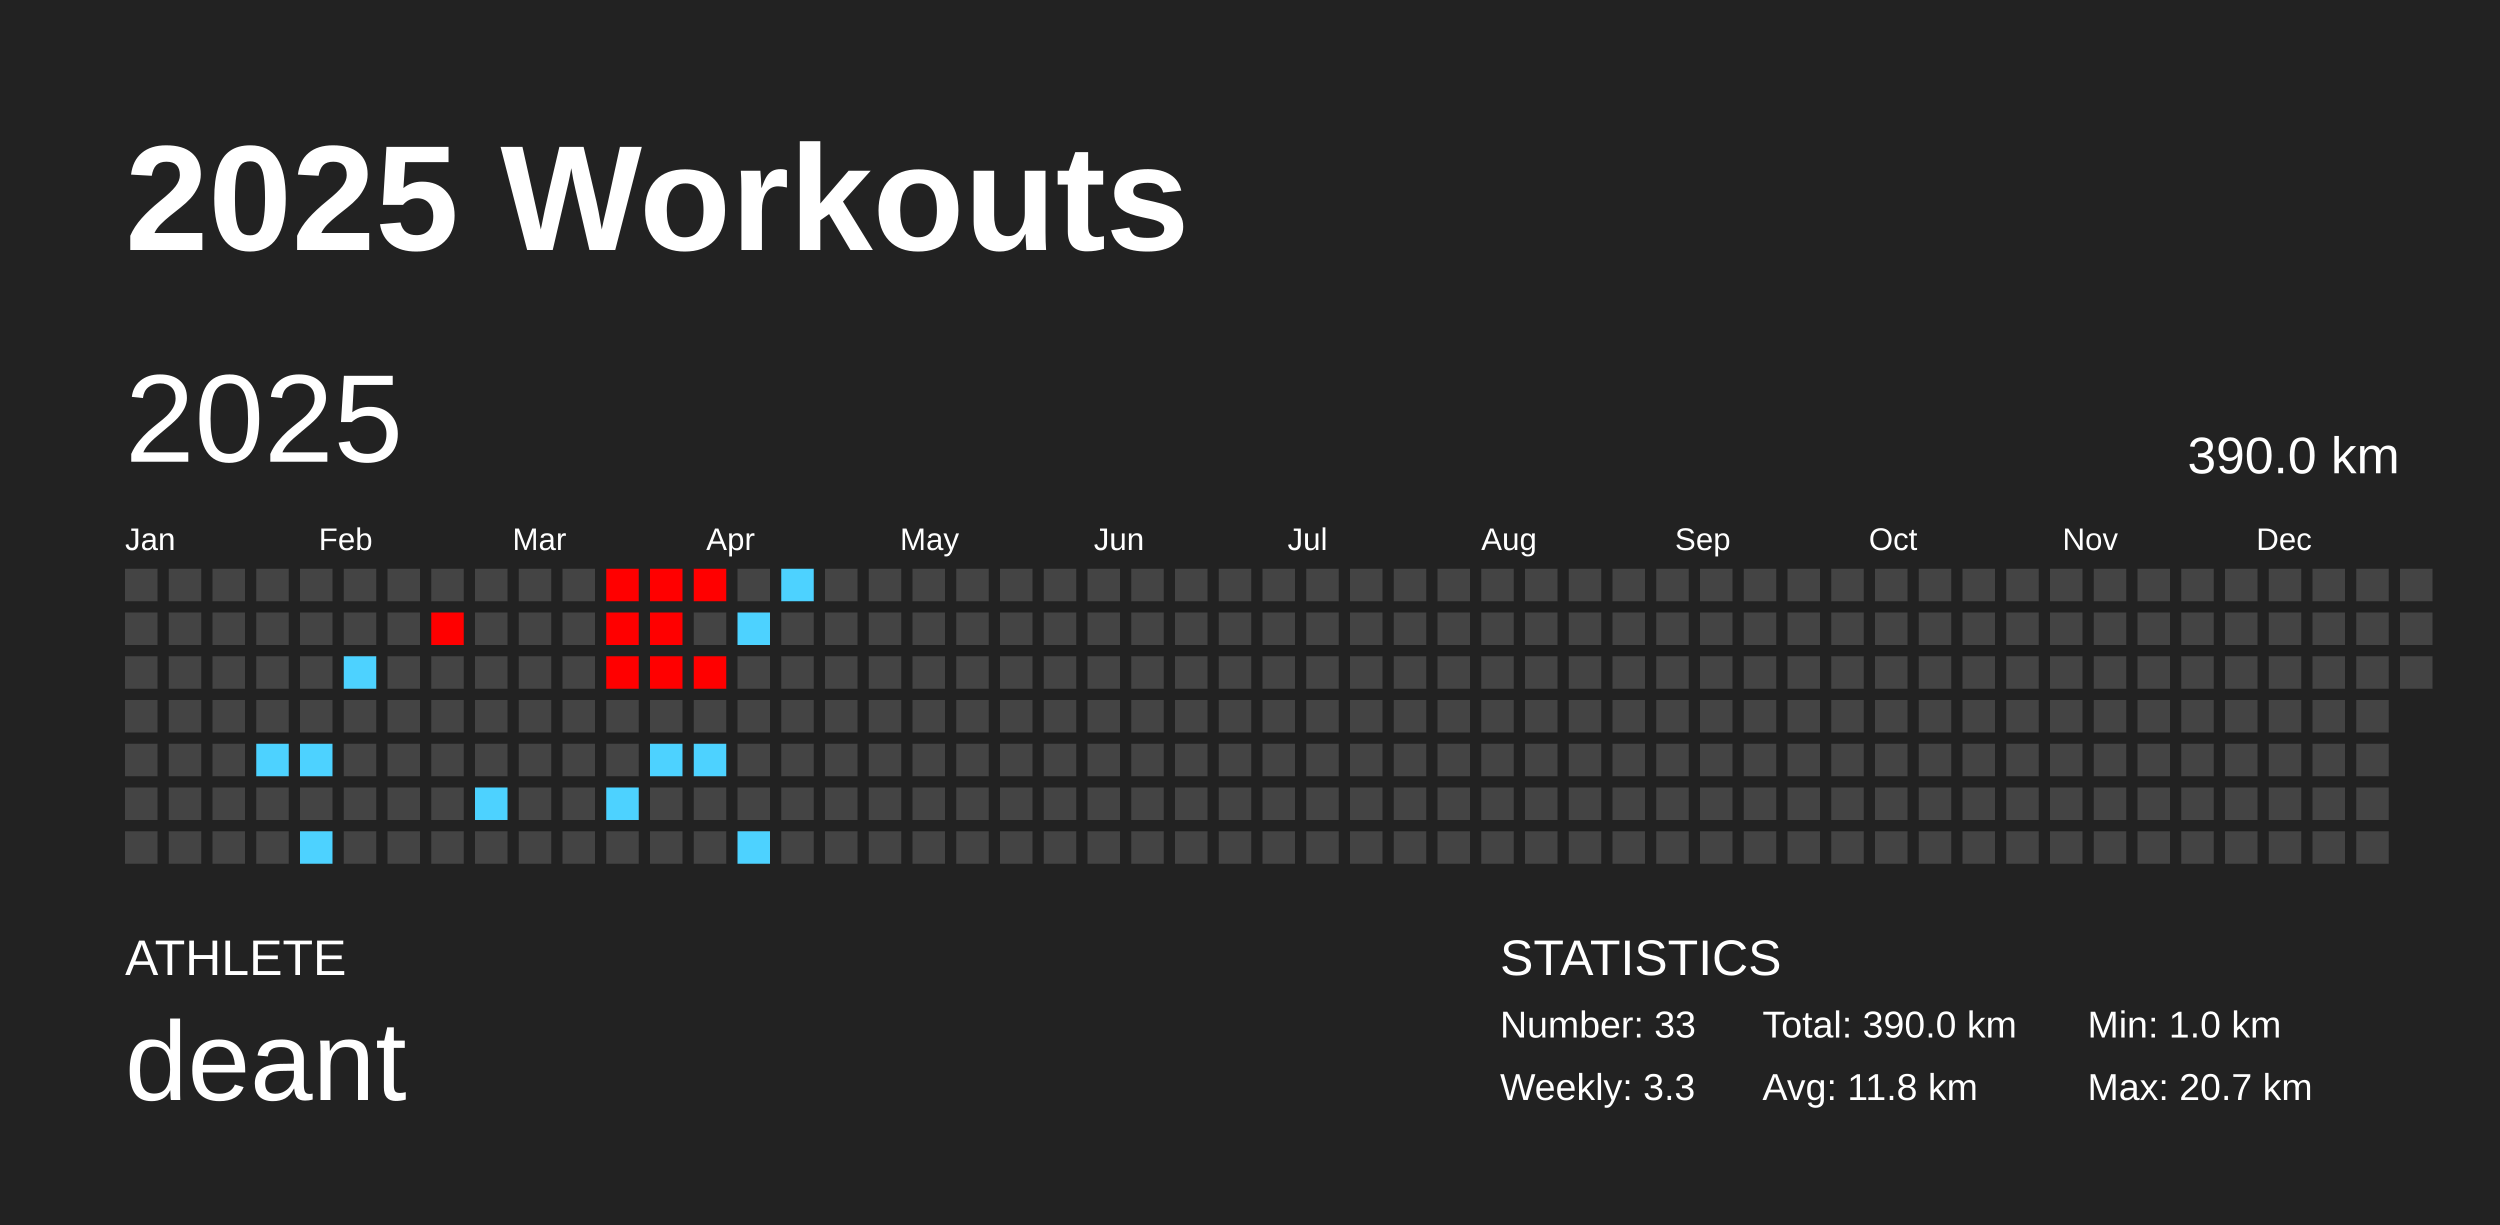
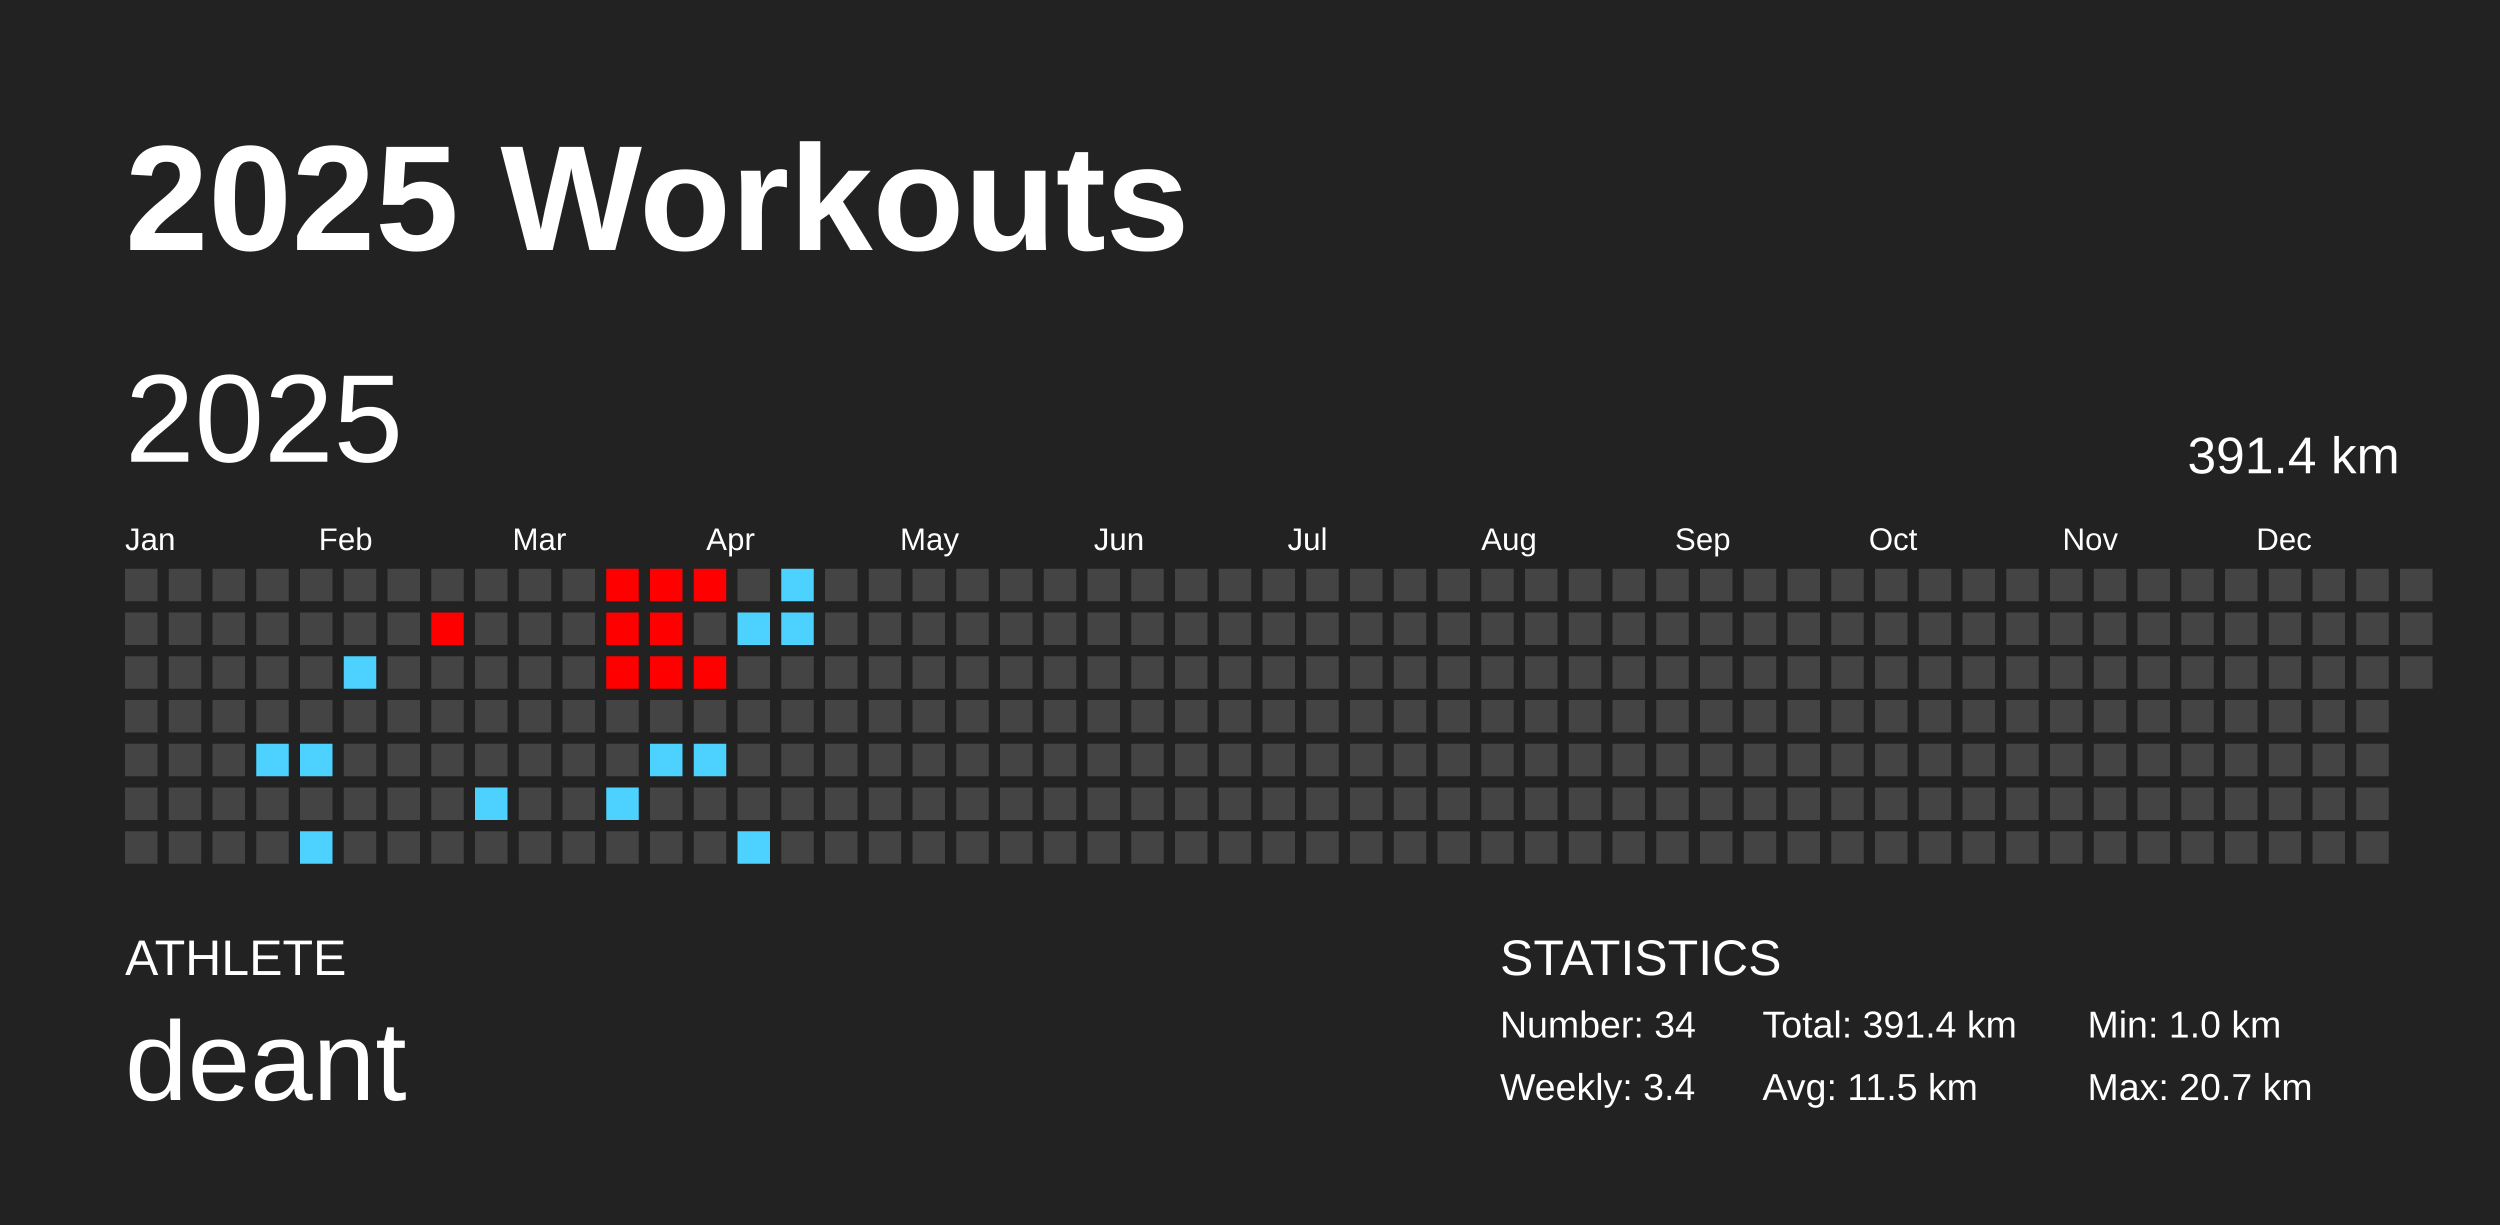
<svg xmlns="http://www.w3.org/2000/svg" baseProfile="full" height="98mm" version="1.1" viewBox="0,0,200,98" width="200mm">
  <defs />
  <rect fill="#222222" height="98" width="200" x="0" y="0" />
  <text fill="#FFFFFF" style="font-size:12px; font-family:Arial; font-weight:bold;" x="10" y="20">2025 Workouts</text>
  <text fill="#FFFFFF" style="font-size:4px; font-family:Arial" x="10" y="78">ATHLETE</text>
  <text fill="#FFFFFF" style="font-size:9px; font-family:Arial" x="10" y="88">deant</text>
  <text fill="#FFFFFF" style="font-size:4px; font-family:Arial" x="120" y="78">STATISTICS</text>
-   <text fill="#FFFFFF" style="font-size:3px; font-family:Arial" x="120" y="83">Number: 33</text>
-   <text fill="#FFFFFF" style="font-size:3px; font-family:Arial" x="120" y="88">Weekly: 3.3</text>
-   <text fill="#FFFFFF" style="font-size:3px; font-family:Arial" x="141" y="83">Total: 390.0 km</text>
-   <text fill="#FFFFFF" style="font-size:3px; font-family:Arial" x="141" y="88">Avg: 11.8 km</text>
+   <text fill="#FFFFFF" style="font-size:3px; font-family:Arial" x="120" y="83">Number: 34</text>
+   <text fill="#FFFFFF" style="font-size:3px; font-family:Arial" x="120" y="88">Weekly: 3.4</text>
+   <text fill="#FFFFFF" style="font-size:3px; font-family:Arial" x="141" y="83">Total: 391.4 km</text>
+   <text fill="#FFFFFF" style="font-size:3px; font-family:Arial" x="141" y="88">Avg: 11.5 km</text>
  <text fill="#FFFFFF" style="font-size:3px; font-family:Arial" x="167" y="83">Min: 1.0 km</text>
  <text fill="#FFFFFF" style="font-size:3px; font-family:Arial" x="167" y="88">Max: 20.7 km</text>
  <text dominant-baseline="hanging" fill="#FFFFFF" style="font-size:10.0px; font-family:Arial;" x="10" y="30">2025</text>
-   <text dominant-baseline="hanging" fill="#FFFFFF" style="font-size:4.125px; font-family:Arial;" x="175" y="35">390.0 km</text>
+   <text dominant-baseline="hanging" fill="#FFFFFF" style="font-size:4.125px; font-family:Arial;" x="175" y="35">391.4 km</text>
  <text fill="#FFFFFF" style="font-size:2.5px; font-family:Arial" x="10.0" y="44">Jan</text>
  <text fill="#FFFFFF" style="font-size:2.5px; font-family:Arial" x="25.5" y="44">Feb</text>
  <text fill="#FFFFFF" style="font-size:2.5px; font-family:Arial" x="41.0" y="44">Mar</text>
  <text fill="#FFFFFF" style="font-size:2.5px; font-family:Arial" x="56.5" y="44">Apr</text>
  <text fill="#FFFFFF" style="font-size:2.5px; font-family:Arial" x="72.0" y="44">May</text>
  <text fill="#FFFFFF" style="font-size:2.5px; font-family:Arial" x="87.5" y="44">Jun</text>
  <text fill="#FFFFFF" style="font-size:2.5px; font-family:Arial" x="103.0" y="44">Jul</text>
  <text fill="#FFFFFF" style="font-size:2.5px; font-family:Arial" x="118.5" y="44">Aug</text>
  <text fill="#FFFFFF" style="font-size:2.5px; font-family:Arial" x="134.0" y="44">Sep</text>
  <text fill="#FFFFFF" style="font-size:2.5px; font-family:Arial" x="149.5" y="44">Oct</text>
  <text fill="#FFFFFF" style="font-size:2.5px; font-family:Arial" x="165.0" y="44">Nov</text>
  <text fill="#FFFFFF" style="font-size:2.5px; font-family:Arial" x="180.5" y="44">Dec</text>
  <rect fill="#444444" height="2.6" width="2.6" x="10.0" y="45.5" />
  <rect fill="#444444" height="2.6" width="2.6" x="10.0" y="49.0" />
  <rect fill="#444444" height="2.6" width="2.6" x="10.0" y="52.5" />
  <rect fill="#444444" height="2.6" width="2.6" x="10.0" y="56.0" />
  <rect fill="#444444" height="2.6" width="2.6" x="10.0" y="59.5" />
  <rect fill="#444444" height="2.6" width="2.6" x="10.0" y="63.0" />
  <rect fill="#444444" height="2.6" width="2.6" x="10.0" y="66.5" />
  <rect fill="#444444" height="2.6" width="2.6" x="13.5" y="45.5" />
  <rect fill="#444444" height="2.6" width="2.6" x="13.5" y="49.0" />
  <rect fill="#444444" height="2.6" width="2.6" x="13.5" y="52.5" />
  <rect fill="#444444" height="2.6" width="2.6" x="13.5" y="56.0" />
  <rect fill="#444444" height="2.6" width="2.6" x="13.5" y="59.5" />
  <rect fill="#444444" height="2.6" width="2.6" x="13.5" y="63.0" />
  <rect fill="#444444" height="2.6" width="2.6" x="13.5" y="66.5" />
  <rect fill="#444444" height="2.6" width="2.6" x="17.0" y="45.5" />
  <rect fill="#444444" height="2.6" width="2.6" x="17.0" y="49.0" />
  <rect fill="#444444" height="2.6" width="2.6" x="17.0" y="52.5" />
  <rect fill="#444444" height="2.6" width="2.6" x="17.0" y="56.0" />
  <rect fill="#444444" height="2.6" width="2.6" x="17.0" y="59.5" />
  <rect fill="#444444" height="2.6" width="2.6" x="17.0" y="63.0" />
  <rect fill="#444444" height="2.6" width="2.6" x="17.0" y="66.5" />
  <rect fill="#444444" height="2.6" width="2.6" x="20.5" y="45.5" />
  <rect fill="#444444" height="2.6" width="2.6" x="20.5" y="49.0" />
  <rect fill="#444444" height="2.6" width="2.6" x="20.5" y="52.5" />
  <rect fill="#444444" height="2.6" width="2.6" x="20.5" y="56.0" />
  <rect fill="#4dd2ff" height="2.6" width="2.6" x="20.5" y="59.5" />
  <rect fill="#444444" height="2.6" width="2.6" x="20.5" y="63.0" />
  <rect fill="#444444" height="2.6" width="2.6" x="20.5" y="66.5" />
  <rect fill="#444444" height="2.6" width="2.6" x="24.0" y="45.5" />
  <rect fill="#444444" height="2.6" width="2.6" x="24.0" y="49.0" />
  <rect fill="#444444" height="2.6" width="2.6" x="24.0" y="52.5" />
  <rect fill="#444444" height="2.6" width="2.6" x="24.0" y="56.0" />
  <rect fill="#4dd2ff" height="2.6" width="2.6" x="24.0" y="59.5" />
  <rect fill="#444444" height="2.6" width="2.6" x="24.0" y="63.0" />
  <rect fill="#4dd2ff" height="2.6" width="2.6" x="24.0" y="66.5" />
  <rect fill="#444444" height="2.6" width="2.6" x="27.5" y="45.5" />
  <rect fill="#444444" height="2.6" width="2.6" x="27.5" y="49.0" />
  <rect fill="#4dd2ff" height="2.6" width="2.6" x="27.5" y="52.5" />
  <rect fill="#444444" height="2.6" width="2.6" x="27.5" y="56.0" />
  <rect fill="#444444" height="2.6" width="2.6" x="27.5" y="59.5" />
  <rect fill="#444444" height="2.6" width="2.6" x="27.5" y="63.0" />
  <rect fill="#444444" height="2.6" width="2.6" x="27.5" y="66.5" />
  <rect fill="#444444" height="2.6" width="2.6" x="31.0" y="45.5" />
  <rect fill="#444444" height="2.6" width="2.6" x="31.0" y="49.0" />
  <rect fill="#444444" height="2.6" width="2.6" x="31.0" y="52.5" />
  <rect fill="#444444" height="2.6" width="2.6" x="31.0" y="56.0" />
  <rect fill="#444444" height="2.6" width="2.6" x="31.0" y="59.5" />
  <rect fill="#444444" height="2.6" width="2.6" x="31.0" y="63.0" />
  <rect fill="#444444" height="2.6" width="2.6" x="31.0" y="66.5" />
  <rect fill="#444444" height="2.6" width="2.6" x="34.5" y="45.5" />
  <rect fill="red" height="2.6" width="2.6" x="34.5" y="49.0" />
  <rect fill="#444444" height="2.6" width="2.6" x="34.5" y="52.5" />
  <rect fill="#444444" height="2.6" width="2.6" x="34.5" y="56.0" />
  <rect fill="#444444" height="2.6" width="2.6" x="34.5" y="59.5" />
  <rect fill="#444444" height="2.6" width="2.6" x="34.5" y="63.0" />
  <rect fill="#444444" height="2.6" width="2.6" x="34.5" y="66.5" />
  <rect fill="#444444" height="2.6" width="2.6" x="38.0" y="45.5" />
  <rect fill="#444444" height="2.6" width="2.6" x="38.0" y="49.0" />
  <rect fill="#444444" height="2.6" width="2.6" x="38.0" y="52.5" />
  <rect fill="#444444" height="2.6" width="2.6" x="38.0" y="56.0" />
  <rect fill="#444444" height="2.6" width="2.6" x="38.0" y="59.5" />
  <rect fill="#4dd2ff" height="2.6" width="2.6" x="38.0" y="63.0" />
  <rect fill="#444444" height="2.6" width="2.6" x="38.0" y="66.5" />
  <rect fill="#444444" height="2.6" width="2.6" x="41.5" y="45.5" />
  <rect fill="#444444" height="2.6" width="2.6" x="41.5" y="49.0" />
  <rect fill="#444444" height="2.6" width="2.6" x="41.5" y="52.5" />
  <rect fill="#444444" height="2.6" width="2.6" x="41.5" y="56.0" />
  <rect fill="#444444" height="2.6" width="2.6" x="41.5" y="59.5" />
  <rect fill="#444444" height="2.6" width="2.6" x="41.5" y="63.0" />
  <rect fill="#444444" height="2.6" width="2.6" x="41.5" y="66.5" />
  <rect fill="#444444" height="2.6" width="2.6" x="45.0" y="45.5" />
  <rect fill="#444444" height="2.6" width="2.6" x="45.0" y="49.0" />
  <rect fill="#444444" height="2.6" width="2.6" x="45.0" y="52.5" />
  <rect fill="#444444" height="2.6" width="2.6" x="45.0" y="56.0" />
  <rect fill="#444444" height="2.6" width="2.6" x="45.0" y="59.5" />
  <rect fill="#444444" height="2.6" width="2.6" x="45.0" y="63.0" />
  <rect fill="#444444" height="2.6" width="2.6" x="45.0" y="66.5" />
  <rect fill="red" height="2.6" width="2.6" x="48.5" y="45.5" />
  <rect fill="red" height="2.6" width="2.6" x="48.5" y="49.0" />
  <rect fill="red" height="2.6" width="2.6" x="48.5" y="52.5" />
  <rect fill="#444444" height="2.6" width="2.6" x="48.5" y="56.0" />
  <rect fill="#444444" height="2.6" width="2.6" x="48.5" y="59.5" />
  <rect fill="#4dd2ff" height="2.6" width="2.6" x="48.5" y="63.0" />
  <rect fill="#444444" height="2.6" width="2.6" x="48.5" y="66.5" />
  <rect fill="red" height="2.6" width="2.6" x="52.0" y="45.5" />
  <rect fill="red" height="2.6" width="2.6" x="52.0" y="49.0" />
  <rect fill="red" height="2.6" width="2.6" x="52.0" y="52.5" />
  <rect fill="#444444" height="2.6" width="2.6" x="52.0" y="56.0" />
  <rect fill="#4dd2ff" height="2.6" width="2.6" x="52.0" y="59.5" />
  <rect fill="#444444" height="2.6" width="2.6" x="52.0" y="63.0" />
  <rect fill="#444444" height="2.6" width="2.6" x="52.0" y="66.5" />
  <rect fill="red" height="2.6" width="2.6" x="55.5" y="45.5" />
  <rect fill="#444444" height="2.6" width="2.6" x="55.5" y="49.0" />
  <rect fill="red" height="2.6" width="2.6" x="55.5" y="52.5" />
  <rect fill="#444444" height="2.6" width="2.6" x="55.5" y="56.0" />
  <rect fill="#4dd2ff" height="2.6" width="2.6" x="55.5" y="59.5" />
  <rect fill="#444444" height="2.6" width="2.6" x="55.5" y="63.0" />
  <rect fill="#444444" height="2.6" width="2.6" x="55.5" y="66.5" />
  <rect fill="#444444" height="2.6" width="2.6" x="59.0" y="45.5" />
  <rect fill="#4dd2ff" height="2.6" width="2.6" x="59.0" y="49.0" />
  <rect fill="#444444" height="2.6" width="2.6" x="59.0" y="52.5" />
  <rect fill="#444444" height="2.6" width="2.6" x="59.0" y="56.0" />
  <rect fill="#444444" height="2.6" width="2.6" x="59.0" y="59.5" />
  <rect fill="#444444" height="2.6" width="2.6" x="59.0" y="63.0" />
  <rect fill="#4dd2ff" height="2.6" width="2.6" x="59.0" y="66.5" />
  <rect fill="#4dd2ff" height="2.6" width="2.6" x="62.5" y="45.5" />
-   <rect fill="#444444" height="2.6" width="2.6" x="62.5" y="49.0" />
+   <rect fill="#4dd2ff" height="2.6" width="2.6" x="62.5" y="49.0" />
  <rect fill="#444444" height="2.6" width="2.6" x="62.5" y="52.5" />
  <rect fill="#444444" height="2.6" width="2.6" x="62.5" y="56.0" />
  <rect fill="#444444" height="2.6" width="2.6" x="62.5" y="59.5" />
  <rect fill="#444444" height="2.6" width="2.6" x="62.5" y="63.0" />
  <rect fill="#444444" height="2.6" width="2.6" x="62.5" y="66.5" />
  <rect fill="#444444" height="2.6" width="2.6" x="66.0" y="45.5" />
  <rect fill="#444444" height="2.6" width="2.6" x="66.0" y="49.0" />
  <rect fill="#444444" height="2.6" width="2.6" x="66.0" y="52.5" />
  <rect fill="#444444" height="2.6" width="2.6" x="66.0" y="56.0" />
  <rect fill="#444444" height="2.6" width="2.6" x="66.0" y="59.5" />
  <rect fill="#444444" height="2.6" width="2.6" x="66.0" y="63.0" />
  <rect fill="#444444" height="2.6" width="2.6" x="66.0" y="66.5" />
  <rect fill="#444444" height="2.6" width="2.6" x="69.5" y="45.5" />
  <rect fill="#444444" height="2.6" width="2.6" x="69.5" y="49.0" />
  <rect fill="#444444" height="2.6" width="2.6" x="69.5" y="52.5" />
  <rect fill="#444444" height="2.6" width="2.6" x="69.5" y="56.0" />
  <rect fill="#444444" height="2.6" width="2.6" x="69.5" y="59.5" />
  <rect fill="#444444" height="2.6" width="2.6" x="69.5" y="63.0" />
  <rect fill="#444444" height="2.6" width="2.6" x="69.5" y="66.5" />
  <rect fill="#444444" height="2.6" width="2.6" x="73.0" y="45.5" />
  <rect fill="#444444" height="2.6" width="2.6" x="73.0" y="49.0" />
  <rect fill="#444444" height="2.6" width="2.6" x="73.0" y="52.5" />
  <rect fill="#444444" height="2.6" width="2.6" x="73.0" y="56.0" />
  <rect fill="#444444" height="2.6" width="2.6" x="73.0" y="59.5" />
  <rect fill="#444444" height="2.6" width="2.6" x="73.0" y="63.0" />
  <rect fill="#444444" height="2.6" width="2.6" x="73.0" y="66.5" />
  <rect fill="#444444" height="2.6" width="2.6" x="76.5" y="45.5" />
  <rect fill="#444444" height="2.6" width="2.6" x="76.5" y="49.0" />
  <rect fill="#444444" height="2.6" width="2.6" x="76.5" y="52.5" />
  <rect fill="#444444" height="2.6" width="2.6" x="76.5" y="56.0" />
  <rect fill="#444444" height="2.6" width="2.6" x="76.5" y="59.5" />
  <rect fill="#444444" height="2.6" width="2.6" x="76.5" y="63.0" />
  <rect fill="#444444" height="2.6" width="2.6" x="76.5" y="66.5" />
  <rect fill="#444444" height="2.6" width="2.6" x="80.0" y="45.5" />
  <rect fill="#444444" height="2.6" width="2.6" x="80.0" y="49.0" />
  <rect fill="#444444" height="2.6" width="2.6" x="80.0" y="52.5" />
  <rect fill="#444444" height="2.6" width="2.6" x="80.0" y="56.0" />
  <rect fill="#444444" height="2.6" width="2.6" x="80.0" y="59.5" />
  <rect fill="#444444" height="2.6" width="2.6" x="80.0" y="63.0" />
  <rect fill="#444444" height="2.6" width="2.6" x="80.0" y="66.5" />
  <rect fill="#444444" height="2.6" width="2.6" x="83.5" y="45.5" />
  <rect fill="#444444" height="2.6" width="2.6" x="83.5" y="49.0" />
  <rect fill="#444444" height="2.6" width="2.6" x="83.5" y="52.5" />
  <rect fill="#444444" height="2.6" width="2.6" x="83.5" y="56.0" />
  <rect fill="#444444" height="2.6" width="2.6" x="83.5" y="59.5" />
  <rect fill="#444444" height="2.6" width="2.6" x="83.5" y="63.0" />
  <rect fill="#444444" height="2.6" width="2.6" x="83.5" y="66.5" />
  <rect fill="#444444" height="2.6" width="2.6" x="87.0" y="45.5" />
  <rect fill="#444444" height="2.6" width="2.6" x="87.0" y="49.0" />
  <rect fill="#444444" height="2.6" width="2.6" x="87.0" y="52.5" />
  <rect fill="#444444" height="2.6" width="2.6" x="87.0" y="56.0" />
  <rect fill="#444444" height="2.6" width="2.6" x="87.0" y="59.5" />
  <rect fill="#444444" height="2.6" width="2.6" x="87.0" y="63.0" />
  <rect fill="#444444" height="2.6" width="2.6" x="87.0" y="66.5" />
  <rect fill="#444444" height="2.6" width="2.6" x="90.5" y="45.5" />
  <rect fill="#444444" height="2.6" width="2.6" x="90.5" y="49.0" />
  <rect fill="#444444" height="2.6" width="2.6" x="90.5" y="52.5" />
  <rect fill="#444444" height="2.6" width="2.6" x="90.5" y="56.0" />
  <rect fill="#444444" height="2.6" width="2.6" x="90.5" y="59.5" />
  <rect fill="#444444" height="2.6" width="2.6" x="90.5" y="63.0" />
  <rect fill="#444444" height="2.6" width="2.6" x="90.5" y="66.5" />
  <rect fill="#444444" height="2.6" width="2.6" x="94.0" y="45.5" />
  <rect fill="#444444" height="2.6" width="2.6" x="94.0" y="49.0" />
  <rect fill="#444444" height="2.6" width="2.6" x="94.0" y="52.5" />
  <rect fill="#444444" height="2.6" width="2.6" x="94.0" y="56.0" />
  <rect fill="#444444" height="2.6" width="2.6" x="94.0" y="59.5" />
  <rect fill="#444444" height="2.6" width="2.6" x="94.0" y="63.0" />
  <rect fill="#444444" height="2.6" width="2.6" x="94.0" y="66.5" />
  <rect fill="#444444" height="2.6" width="2.6" x="97.5" y="45.5" />
  <rect fill="#444444" height="2.6" width="2.6" x="97.5" y="49.0" />
  <rect fill="#444444" height="2.6" width="2.6" x="97.5" y="52.5" />
  <rect fill="#444444" height="2.6" width="2.6" x="97.5" y="56.0" />
  <rect fill="#444444" height="2.6" width="2.6" x="97.5" y="59.5" />
  <rect fill="#444444" height="2.6" width="2.6" x="97.5" y="63.0" />
  <rect fill="#444444" height="2.6" width="2.6" x="97.5" y="66.5" />
  <rect fill="#444444" height="2.6" width="2.6" x="101.0" y="45.5" />
  <rect fill="#444444" height="2.6" width="2.6" x="101.0" y="49.0" />
  <rect fill="#444444" height="2.6" width="2.6" x="101.0" y="52.5" />
  <rect fill="#444444" height="2.6" width="2.6" x="101.0" y="56.0" />
  <rect fill="#444444" height="2.6" width="2.6" x="101.0" y="59.5" />
  <rect fill="#444444" height="2.6" width="2.6" x="101.0" y="63.0" />
  <rect fill="#444444" height="2.6" width="2.6" x="101.0" y="66.5" />
  <rect fill="#444444" height="2.6" width="2.6" x="104.5" y="45.5" />
  <rect fill="#444444" height="2.6" width="2.6" x="104.5" y="49.0" />
  <rect fill="#444444" height="2.6" width="2.6" x="104.5" y="52.5" />
  <rect fill="#444444" height="2.6" width="2.6" x="104.5" y="56.0" />
  <rect fill="#444444" height="2.6" width="2.6" x="104.5" y="59.5" />
  <rect fill="#444444" height="2.6" width="2.6" x="104.5" y="63.0" />
  <rect fill="#444444" height="2.6" width="2.6" x="104.5" y="66.5" />
  <rect fill="#444444" height="2.6" width="2.6" x="108.0" y="45.5" />
  <rect fill="#444444" height="2.6" width="2.6" x="108.0" y="49.0" />
  <rect fill="#444444" height="2.6" width="2.6" x="108.0" y="52.5" />
  <rect fill="#444444" height="2.6" width="2.6" x="108.0" y="56.0" />
  <rect fill="#444444" height="2.6" width="2.6" x="108.0" y="59.5" />
  <rect fill="#444444" height="2.6" width="2.6" x="108.0" y="63.0" />
  <rect fill="#444444" height="2.6" width="2.6" x="108.0" y="66.5" />
  <rect fill="#444444" height="2.6" width="2.6" x="111.5" y="45.5" />
  <rect fill="#444444" height="2.6" width="2.6" x="111.5" y="49.0" />
  <rect fill="#444444" height="2.6" width="2.6" x="111.5" y="52.5" />
  <rect fill="#444444" height="2.6" width="2.6" x="111.5" y="56.0" />
  <rect fill="#444444" height="2.6" width="2.6" x="111.5" y="59.5" />
  <rect fill="#444444" height="2.6" width="2.6" x="111.5" y="63.0" />
  <rect fill="#444444" height="2.6" width="2.6" x="111.5" y="66.5" />
  <rect fill="#444444" height="2.6" width="2.6" x="115.0" y="45.5" />
  <rect fill="#444444" height="2.6" width="2.6" x="115.0" y="49.0" />
  <rect fill="#444444" height="2.6" width="2.6" x="115.0" y="52.5" />
  <rect fill="#444444" height="2.6" width="2.6" x="115.0" y="56.0" />
  <rect fill="#444444" height="2.6" width="2.6" x="115.0" y="59.5" />
  <rect fill="#444444" height="2.6" width="2.6" x="115.0" y="63.0" />
  <rect fill="#444444" height="2.6" width="2.6" x="115.0" y="66.5" />
  <rect fill="#444444" height="2.6" width="2.6" x="118.5" y="45.5" />
  <rect fill="#444444" height="2.6" width="2.6" x="118.5" y="49.0" />
  <rect fill="#444444" height="2.6" width="2.6" x="118.5" y="52.5" />
  <rect fill="#444444" height="2.6" width="2.6" x="118.5" y="56.0" />
  <rect fill="#444444" height="2.6" width="2.6" x="118.5" y="59.5" />
  <rect fill="#444444" height="2.6" width="2.6" x="118.5" y="63.0" />
  <rect fill="#444444" height="2.6" width="2.6" x="118.5" y="66.5" />
  <rect fill="#444444" height="2.6" width="2.6" x="122.0" y="45.5" />
  <rect fill="#444444" height="2.6" width="2.6" x="122.0" y="49.0" />
  <rect fill="#444444" height="2.6" width="2.6" x="122.0" y="52.5" />
  <rect fill="#444444" height="2.6" width="2.6" x="122.0" y="56.0" />
  <rect fill="#444444" height="2.6" width="2.6" x="122.0" y="59.5" />
  <rect fill="#444444" height="2.6" width="2.6" x="122.0" y="63.0" />
  <rect fill="#444444" height="2.6" width="2.6" x="122.0" y="66.5" />
  <rect fill="#444444" height="2.6" width="2.6" x="125.5" y="45.5" />
  <rect fill="#444444" height="2.6" width="2.6" x="125.5" y="49.0" />
  <rect fill="#444444" height="2.6" width="2.6" x="125.5" y="52.5" />
  <rect fill="#444444" height="2.6" width="2.6" x="125.5" y="56.0" />
  <rect fill="#444444" height="2.6" width="2.6" x="125.5" y="59.5" />
  <rect fill="#444444" height="2.6" width="2.6" x="125.5" y="63.0" />
  <rect fill="#444444" height="2.6" width="2.6" x="125.5" y="66.5" />
  <rect fill="#444444" height="2.6" width="2.6" x="129.0" y="45.5" />
  <rect fill="#444444" height="2.6" width="2.6" x="129.0" y="49.0" />
  <rect fill="#444444" height="2.6" width="2.6" x="129.0" y="52.5" />
  <rect fill="#444444" height="2.6" width="2.6" x="129.0" y="56.0" />
  <rect fill="#444444" height="2.6" width="2.6" x="129.0" y="59.5" />
  <rect fill="#444444" height="2.6" width="2.6" x="129.0" y="63.0" />
  <rect fill="#444444" height="2.6" width="2.6" x="129.0" y="66.5" />
  <rect fill="#444444" height="2.6" width="2.6" x="132.5" y="45.5" />
  <rect fill="#444444" height="2.6" width="2.6" x="132.5" y="49.0" />
  <rect fill="#444444" height="2.6" width="2.6" x="132.5" y="52.5" />
  <rect fill="#444444" height="2.6" width="2.6" x="132.5" y="56.0" />
  <rect fill="#444444" height="2.6" width="2.6" x="132.5" y="59.5" />
  <rect fill="#444444" height="2.6" width="2.6" x="132.5" y="63.0" />
  <rect fill="#444444" height="2.6" width="2.6" x="132.5" y="66.5" />
  <rect fill="#444444" height="2.6" width="2.6" x="136.0" y="45.5" />
  <rect fill="#444444" height="2.6" width="2.6" x="136.0" y="49.0" />
  <rect fill="#444444" height="2.6" width="2.6" x="136.0" y="52.5" />
  <rect fill="#444444" height="2.6" width="2.6" x="136.0" y="56.0" />
  <rect fill="#444444" height="2.6" width="2.6" x="136.0" y="59.5" />
  <rect fill="#444444" height="2.6" width="2.6" x="136.0" y="63.0" />
  <rect fill="#444444" height="2.6" width="2.6" x="136.0" y="66.5" />
  <rect fill="#444444" height="2.6" width="2.6" x="139.5" y="45.5" />
  <rect fill="#444444" height="2.6" width="2.6" x="139.5" y="49.0" />
  <rect fill="#444444" height="2.6" width="2.6" x="139.5" y="52.5" />
  <rect fill="#444444" height="2.6" width="2.6" x="139.5" y="56.0" />
  <rect fill="#444444" height="2.6" width="2.6" x="139.5" y="59.5" />
  <rect fill="#444444" height="2.6" width="2.6" x="139.5" y="63.0" />
  <rect fill="#444444" height="2.6" width="2.6" x="139.5" y="66.5" />
  <rect fill="#444444" height="2.6" width="2.6" x="143.0" y="45.5" />
  <rect fill="#444444" height="2.6" width="2.6" x="143.0" y="49.0" />
  <rect fill="#444444" height="2.6" width="2.6" x="143.0" y="52.5" />
  <rect fill="#444444" height="2.6" width="2.6" x="143.0" y="56.0" />
  <rect fill="#444444" height="2.6" width="2.6" x="143.0" y="59.5" />
  <rect fill="#444444" height="2.6" width="2.6" x="143.0" y="63.0" />
  <rect fill="#444444" height="2.6" width="2.6" x="143.0" y="66.5" />
  <rect fill="#444444" height="2.6" width="2.6" x="146.5" y="45.5" />
  <rect fill="#444444" height="2.6" width="2.6" x="146.5" y="49.0" />
  <rect fill="#444444" height="2.6" width="2.6" x="146.5" y="52.5" />
  <rect fill="#444444" height="2.6" width="2.6" x="146.5" y="56.0" />
  <rect fill="#444444" height="2.6" width="2.6" x="146.5" y="59.5" />
  <rect fill="#444444" height="2.6" width="2.6" x="146.5" y="63.0" />
  <rect fill="#444444" height="2.6" width="2.6" x="146.5" y="66.5" />
  <rect fill="#444444" height="2.6" width="2.6" x="150.0" y="45.5" />
  <rect fill="#444444" height="2.6" width="2.6" x="150.0" y="49.0" />
  <rect fill="#444444" height="2.6" width="2.6" x="150.0" y="52.5" />
  <rect fill="#444444" height="2.6" width="2.6" x="150.0" y="56.0" />
  <rect fill="#444444" height="2.6" width="2.6" x="150.0" y="59.5" />
  <rect fill="#444444" height="2.6" width="2.6" x="150.0" y="63.0" />
  <rect fill="#444444" height="2.6" width="2.6" x="150.0" y="66.5" />
  <rect fill="#444444" height="2.6" width="2.6" x="153.5" y="45.5" />
  <rect fill="#444444" height="2.6" width="2.6" x="153.5" y="49.0" />
  <rect fill="#444444" height="2.6" width="2.6" x="153.5" y="52.5" />
  <rect fill="#444444" height="2.6" width="2.6" x="153.5" y="56.0" />
  <rect fill="#444444" height="2.6" width="2.6" x="153.5" y="59.5" />
  <rect fill="#444444" height="2.6" width="2.6" x="153.5" y="63.0" />
  <rect fill="#444444" height="2.6" width="2.6" x="153.5" y="66.5" />
  <rect fill="#444444" height="2.6" width="2.6" x="157.0" y="45.5" />
  <rect fill="#444444" height="2.6" width="2.6" x="157.0" y="49.0" />
  <rect fill="#444444" height="2.6" width="2.6" x="157.0" y="52.5" />
  <rect fill="#444444" height="2.6" width="2.6" x="157.0" y="56.0" />
  <rect fill="#444444" height="2.6" width="2.6" x="157.0" y="59.5" />
  <rect fill="#444444" height="2.6" width="2.6" x="157.0" y="63.0" />
  <rect fill="#444444" height="2.6" width="2.6" x="157.0" y="66.5" />
  <rect fill="#444444" height="2.6" width="2.6" x="160.5" y="45.5" />
  <rect fill="#444444" height="2.6" width="2.6" x="160.5" y="49.0" />
  <rect fill="#444444" height="2.6" width="2.6" x="160.5" y="52.5" />
  <rect fill="#444444" height="2.6" width="2.6" x="160.5" y="56.0" />
  <rect fill="#444444" height="2.6" width="2.6" x="160.5" y="59.5" />
  <rect fill="#444444" height="2.6" width="2.6" x="160.5" y="63.0" />
  <rect fill="#444444" height="2.6" width="2.6" x="160.5" y="66.5" />
  <rect fill="#444444" height="2.6" width="2.6" x="164.0" y="45.5" />
  <rect fill="#444444" height="2.6" width="2.6" x="164.0" y="49.0" />
  <rect fill="#444444" height="2.6" width="2.6" x="164.0" y="52.5" />
  <rect fill="#444444" height="2.6" width="2.6" x="164.0" y="56.0" />
  <rect fill="#444444" height="2.6" width="2.6" x="164.0" y="59.5" />
  <rect fill="#444444" height="2.6" width="2.6" x="164.0" y="63.0" />
  <rect fill="#444444" height="2.6" width="2.6" x="164.0" y="66.5" />
  <rect fill="#444444" height="2.6" width="2.6" x="167.5" y="45.5" />
  <rect fill="#444444" height="2.6" width="2.6" x="167.5" y="49.0" />
  <rect fill="#444444" height="2.6" width="2.6" x="167.5" y="52.5" />
  <rect fill="#444444" height="2.6" width="2.6" x="167.5" y="56.0" />
  <rect fill="#444444" height="2.6" width="2.6" x="167.5" y="59.5" />
  <rect fill="#444444" height="2.6" width="2.6" x="167.5" y="63.0" />
  <rect fill="#444444" height="2.6" width="2.6" x="167.5" y="66.5" />
  <rect fill="#444444" height="2.6" width="2.6" x="171.0" y="45.5" />
  <rect fill="#444444" height="2.6" width="2.6" x="171.0" y="49.0" />
  <rect fill="#444444" height="2.6" width="2.6" x="171.0" y="52.5" />
  <rect fill="#444444" height="2.6" width="2.6" x="171.0" y="56.0" />
  <rect fill="#444444" height="2.6" width="2.6" x="171.0" y="59.5" />
  <rect fill="#444444" height="2.6" width="2.6" x="171.0" y="63.0" />
  <rect fill="#444444" height="2.6" width="2.6" x="171.0" y="66.5" />
  <rect fill="#444444" height="2.6" width="2.6" x="174.5" y="45.5" />
  <rect fill="#444444" height="2.6" width="2.6" x="174.5" y="49.0" />
  <rect fill="#444444" height="2.6" width="2.6" x="174.5" y="52.5" />
  <rect fill="#444444" height="2.6" width="2.6" x="174.5" y="56.0" />
  <rect fill="#444444" height="2.6" width="2.6" x="174.5" y="59.5" />
  <rect fill="#444444" height="2.6" width="2.6" x="174.5" y="63.0" />
  <rect fill="#444444" height="2.6" width="2.6" x="174.5" y="66.5" />
  <rect fill="#444444" height="2.6" width="2.6" x="178.0" y="45.5" />
  <rect fill="#444444" height="2.6" width="2.6" x="178.0" y="49.0" />
  <rect fill="#444444" height="2.6" width="2.6" x="178.0" y="52.5" />
  <rect fill="#444444" height="2.6" width="2.6" x="178.0" y="56.0" />
  <rect fill="#444444" height="2.6" width="2.6" x="178.0" y="59.5" />
  <rect fill="#444444" height="2.6" width="2.6" x="178.0" y="63.0" />
  <rect fill="#444444" height="2.6" width="2.6" x="178.0" y="66.5" />
  <rect fill="#444444" height="2.6" width="2.6" x="181.5" y="45.5" />
  <rect fill="#444444" height="2.6" width="2.6" x="181.5" y="49.0" />
  <rect fill="#444444" height="2.6" width="2.6" x="181.5" y="52.5" />
  <rect fill="#444444" height="2.6" width="2.6" x="181.5" y="56.0" />
  <rect fill="#444444" height="2.6" width="2.6" x="181.5" y="59.5" />
  <rect fill="#444444" height="2.6" width="2.6" x="181.5" y="63.0" />
  <rect fill="#444444" height="2.6" width="2.6" x="181.5" y="66.5" />
  <rect fill="#444444" height="2.6" width="2.6" x="185.0" y="45.5" />
  <rect fill="#444444" height="2.6" width="2.6" x="185.0" y="49.0" />
  <rect fill="#444444" height="2.6" width="2.6" x="185.0" y="52.5" />
  <rect fill="#444444" height="2.6" width="2.6" x="185.0" y="56.0" />
  <rect fill="#444444" height="2.6" width="2.6" x="185.0" y="59.5" />
  <rect fill="#444444" height="2.6" width="2.6" x="185.0" y="63.0" />
  <rect fill="#444444" height="2.6" width="2.6" x="185.0" y="66.5" />
  <rect fill="#444444" height="2.6" width="2.6" x="188.5" y="45.5" />
  <rect fill="#444444" height="2.6" width="2.6" x="188.5" y="49.0" />
  <rect fill="#444444" height="2.6" width="2.6" x="188.5" y="52.5" />
  <rect fill="#444444" height="2.6" width="2.6" x="188.5" y="56.0" />
  <rect fill="#444444" height="2.6" width="2.6" x="188.5" y="59.5" />
  <rect fill="#444444" height="2.6" width="2.6" x="188.5" y="63.0" />
  <rect fill="#444444" height="2.6" width="2.6" x="188.5" y="66.5" />
  <rect fill="#444444" height="2.6" width="2.6" x="192.0" y="45.5" />
  <rect fill="#444444" height="2.6" width="2.6" x="192.0" y="49.0" />
  <rect fill="#444444" height="2.6" width="2.6" x="192.0" y="52.5" />
</svg>
